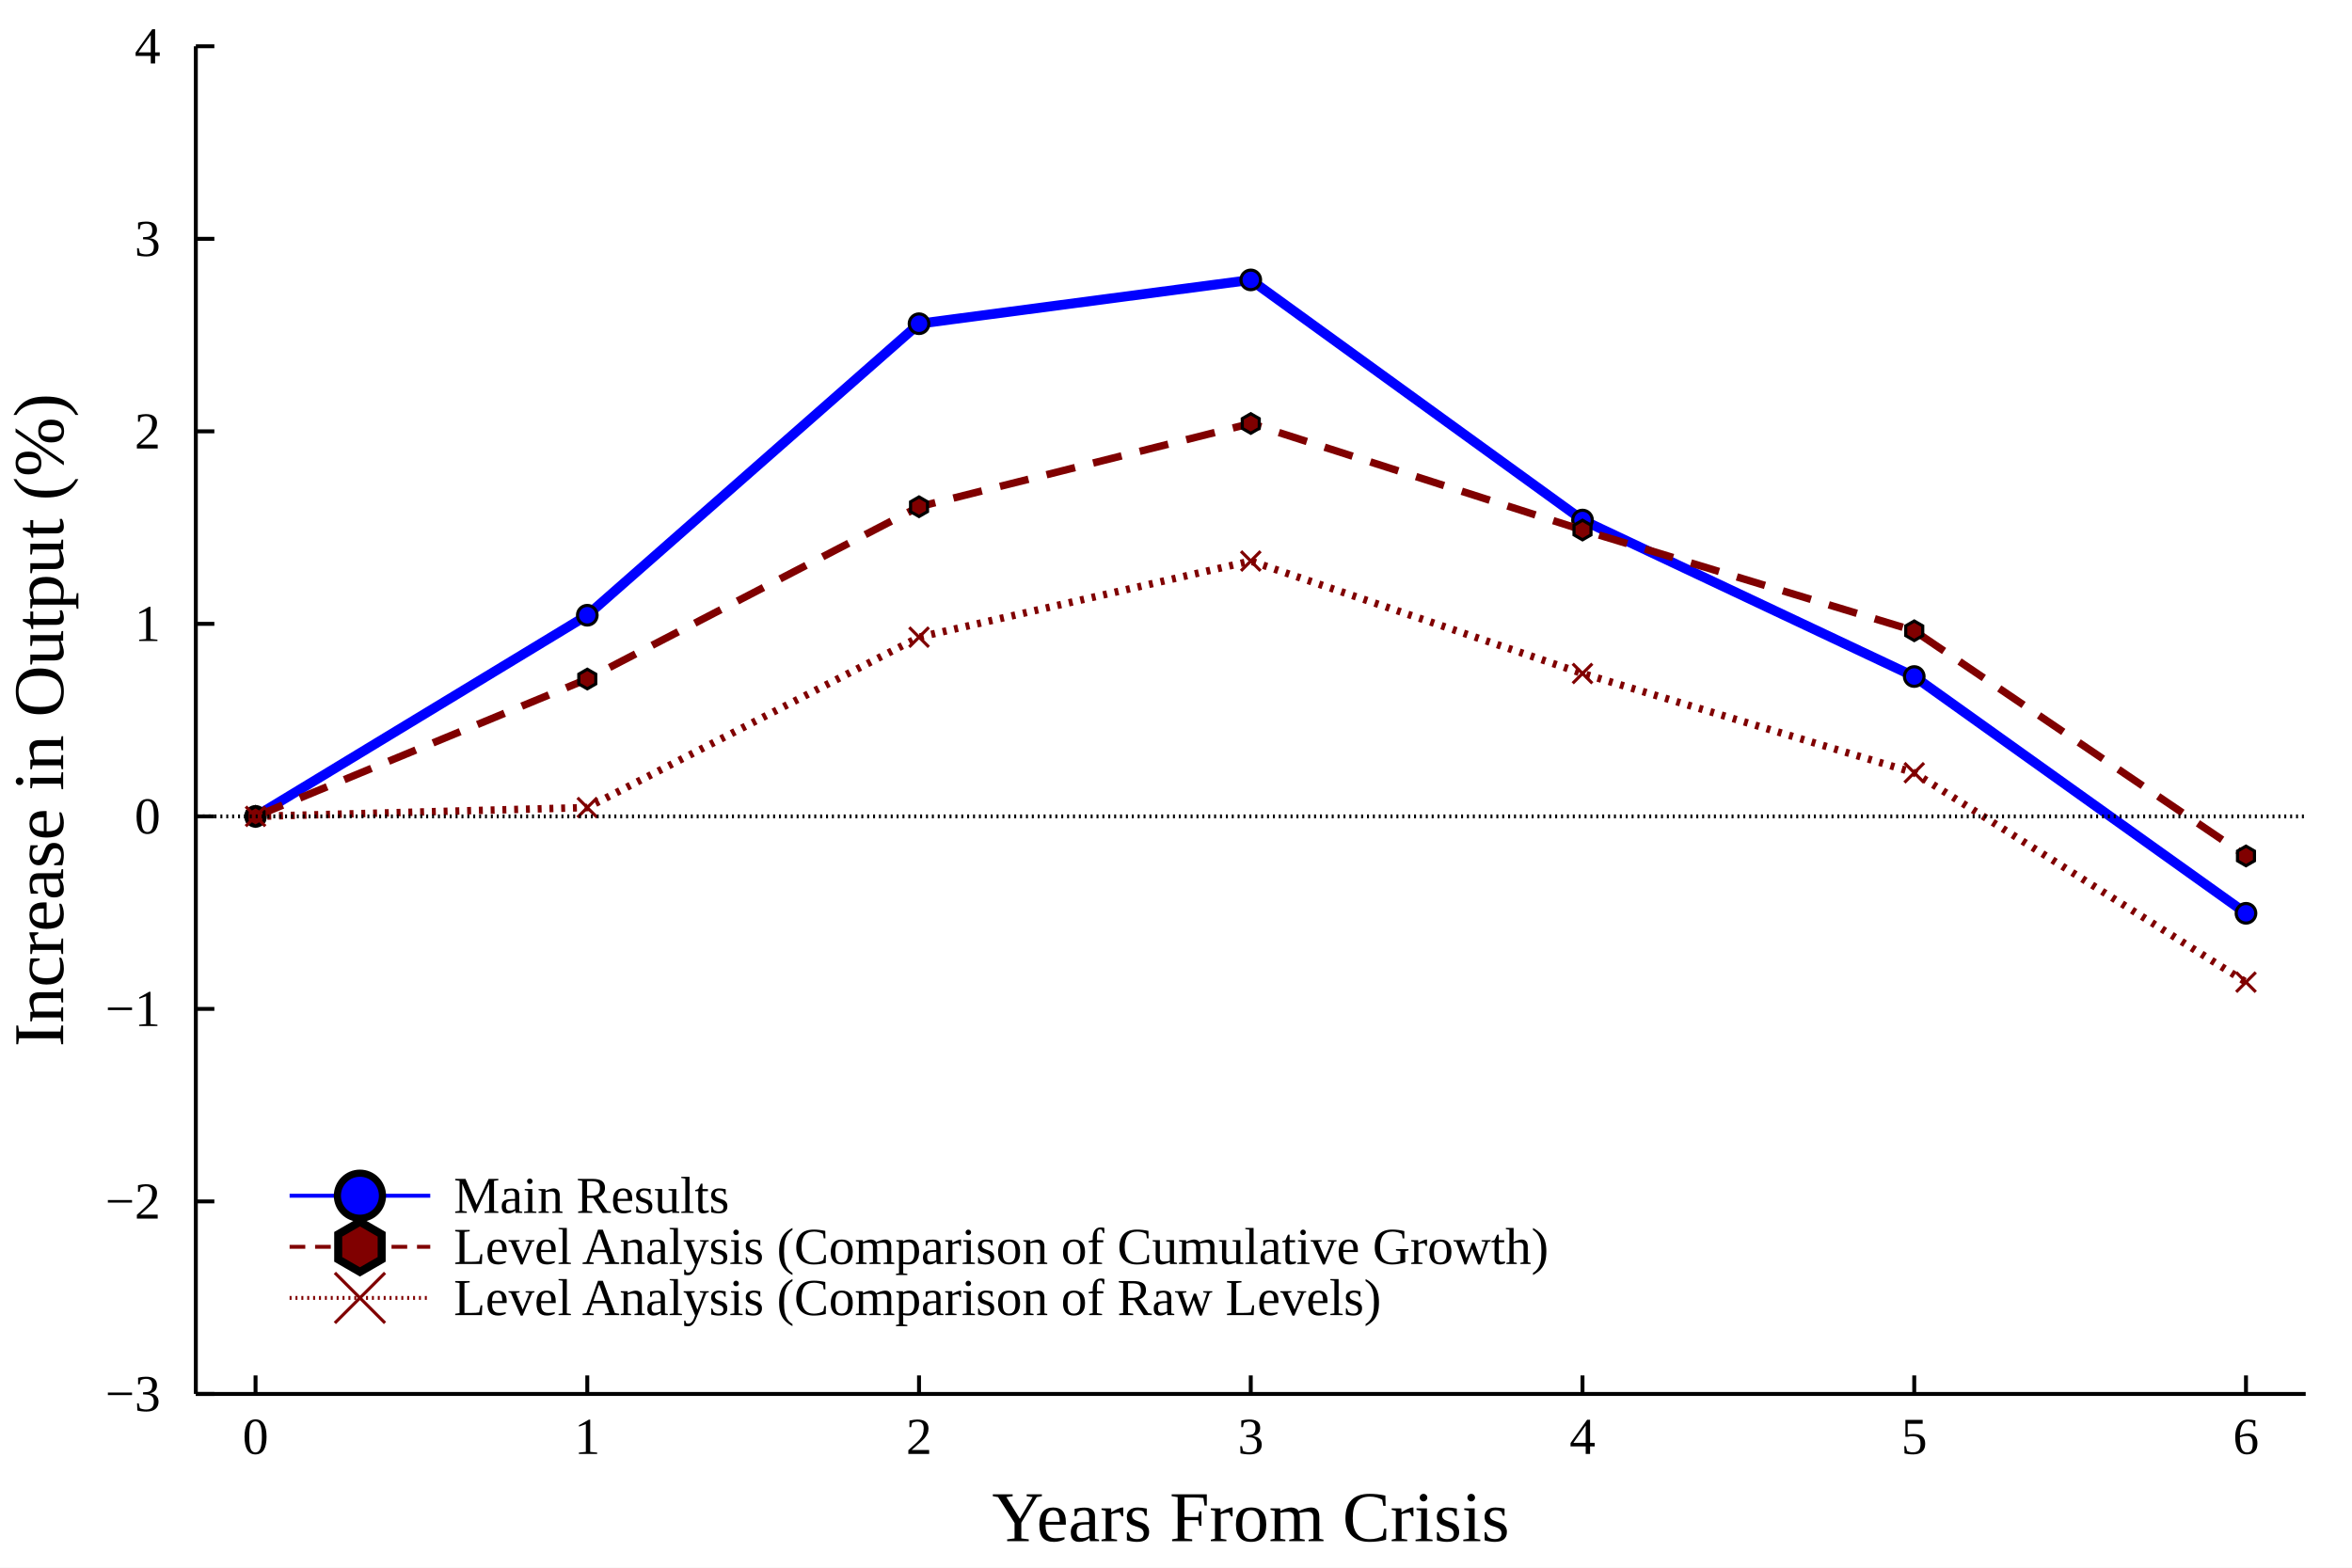
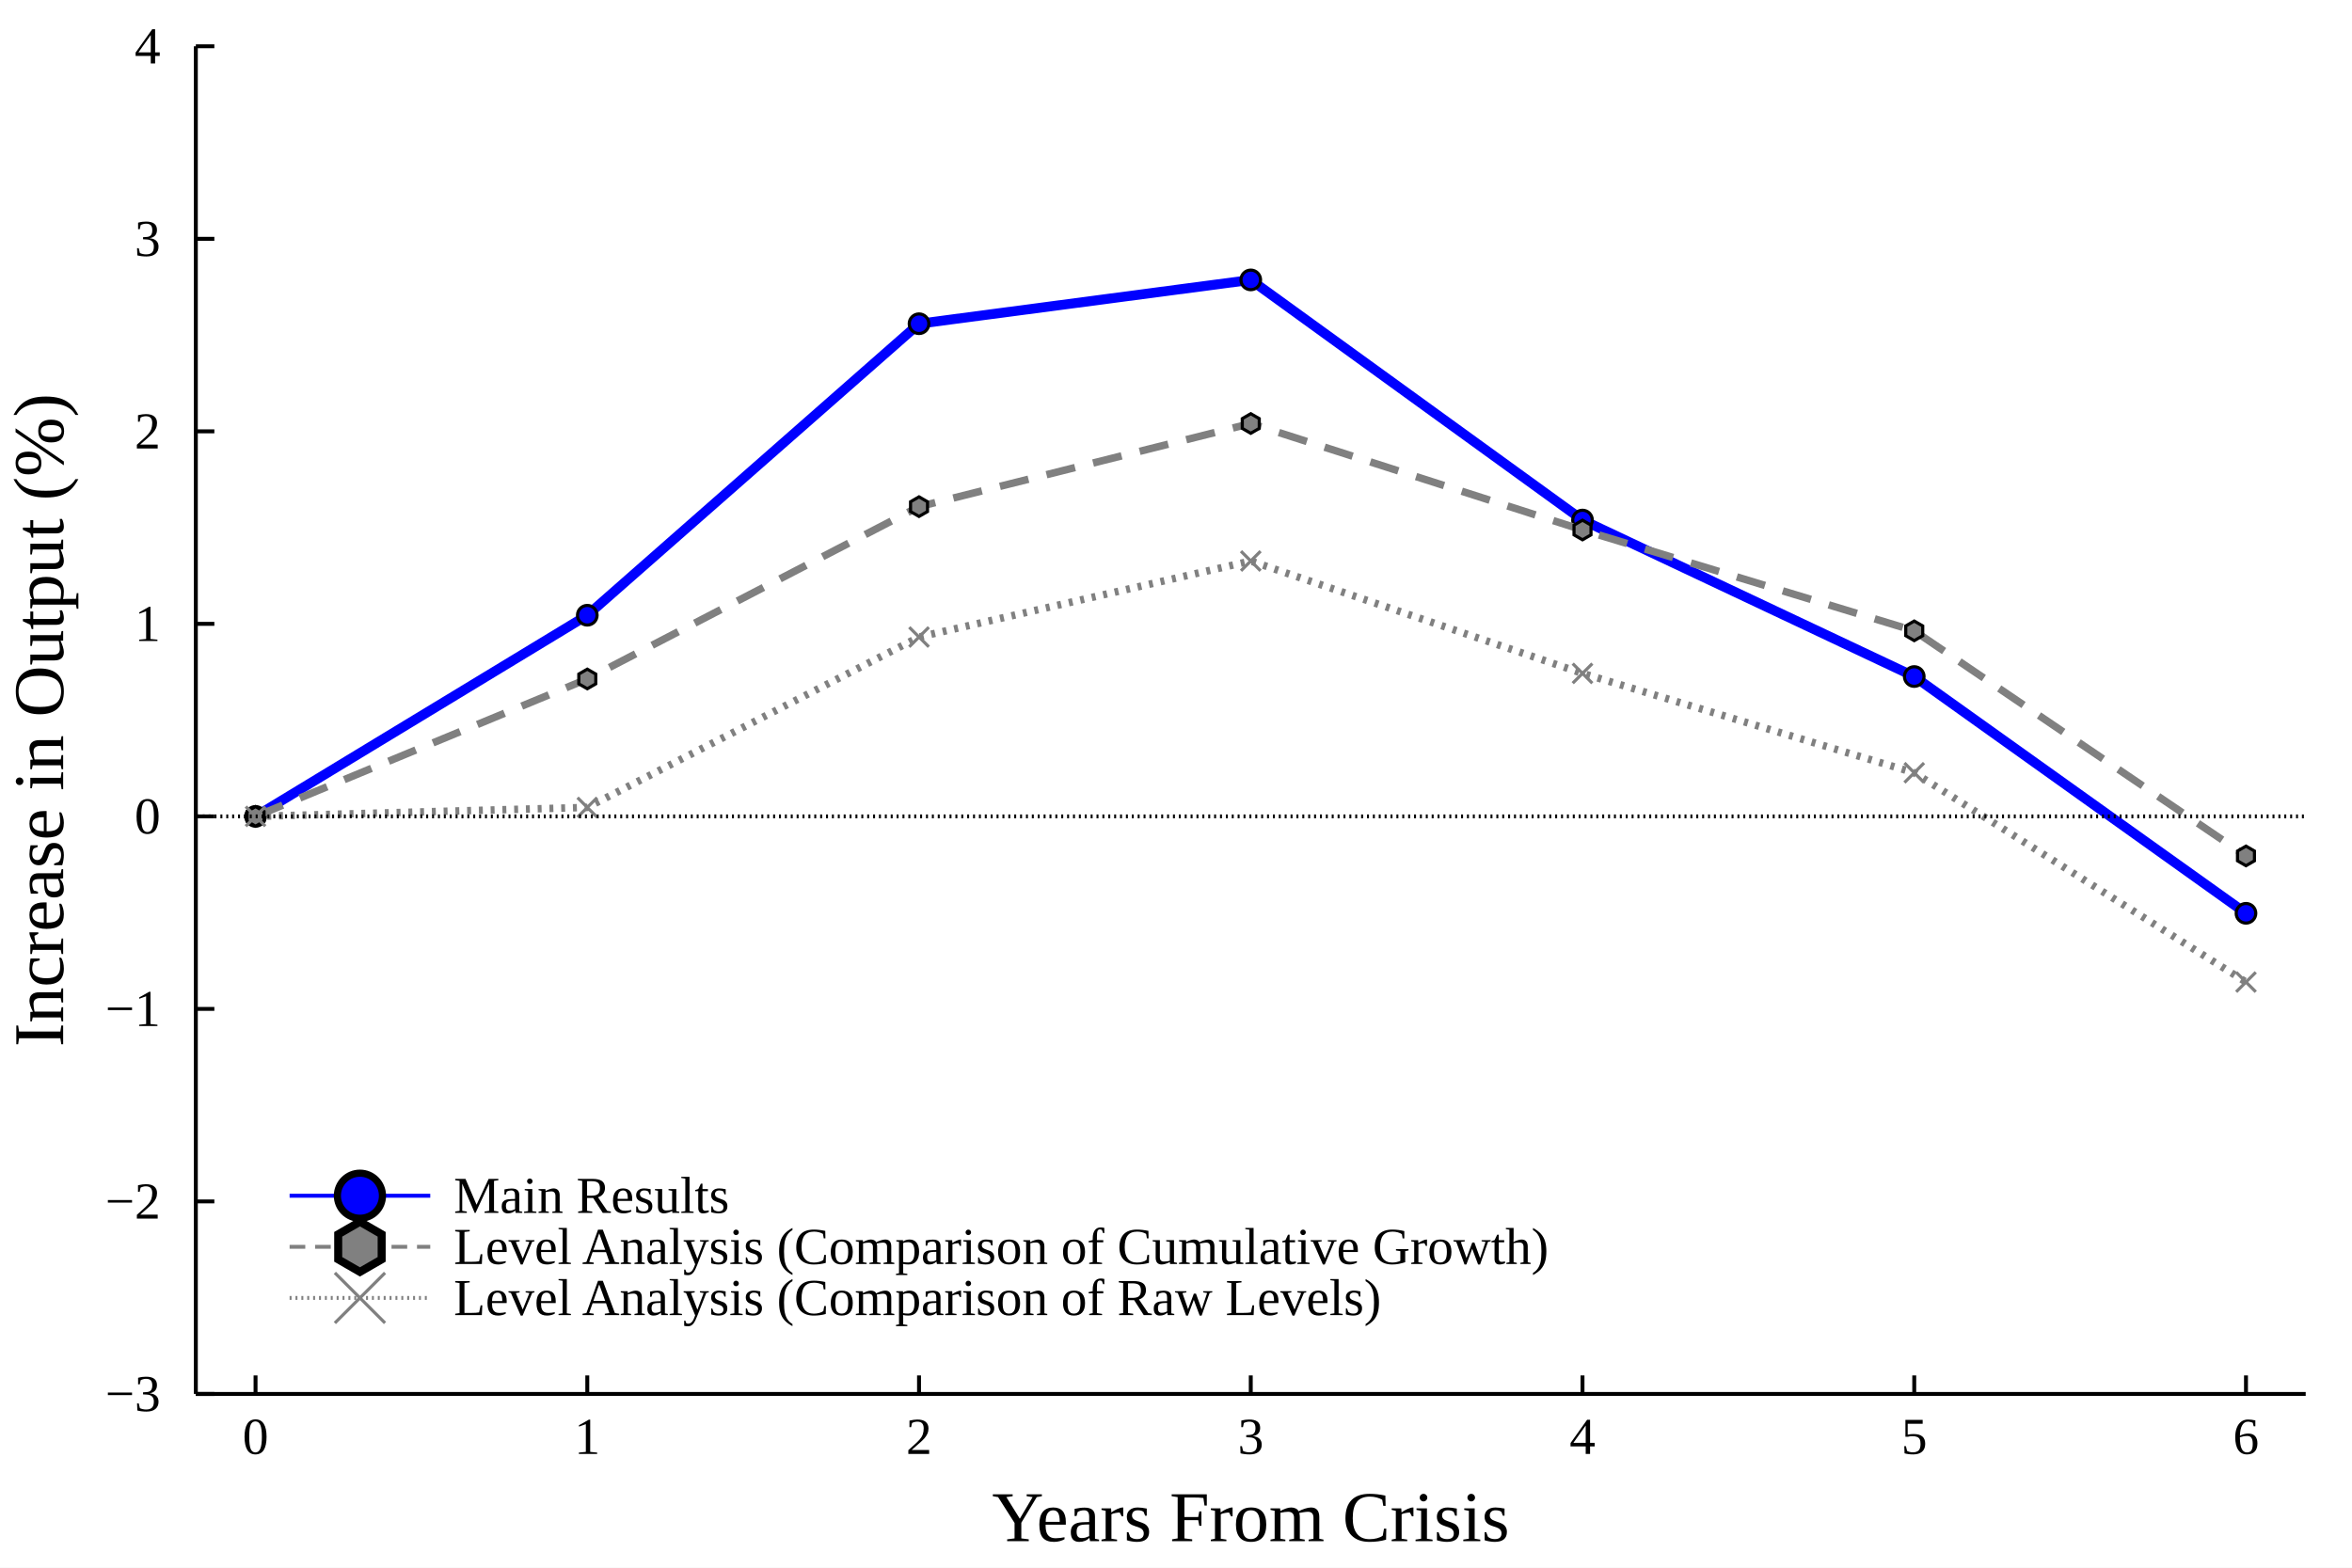
<svg xmlns="http://www.w3.org/2000/svg" width="600" height="400" viewBox="0 0 2400 1600">
  <defs>
-     <clipPath id="clip030">
+     <clipPath id="clip580">
      <rect x="0" y="0" width="2400" height="1600" />
    </clipPath>
  </defs>
-   <path clip-path="url(#clip030)" d=" M0 1600 L2400 1600 L2400 0 L0 0  Z   " fill="#ffffff" fill-rule="evenodd" fill-opacity="1" />
+   <path clip-path="url(#clip580)" d=" M0 1600 L2400 1600 L2400 0 L0 0  Z   " fill="#ffffff" fill-rule="evenodd" fill-opacity="1" />
  <defs>
-     <clipPath id="clip031">
+     <clipPath id="clip581">
      <rect x="480" y="0" width="1681" height="1600" />
    </clipPath>
  </defs>
-   <path clip-path="url(#clip030)" d=" M199.829 1422.68 L2352.76 1422.68 L2352.76 47.244 L199.829 47.244  Z   " fill="#ffffff" fill-rule="evenodd" fill-opacity="1" />
+   <path clip-path="url(#clip580)" d=" M199.829 1422.68 L2352.76 1422.68 L2352.76 47.244 L199.829 47.244  Z   " fill="#ffffff" fill-rule="evenodd" fill-opacity="1" />
  <defs>
-     <clipPath id="clip032">
+     <clipPath id="clip582">
      <rect x="199" y="47" width="2154" height="1376" />
    </clipPath>
  </defs>
-   <polyline clip-path="url(#clip030)" style="stroke:#000000; stroke-linecap:butt; stroke-linejoin:round; stroke-width:4; stroke-opacity:1; fill:none" points="   199.829,1422.68 2352.76,1422.68    " />
-   <polyline clip-path="url(#clip030)" style="stroke:#000000; stroke-linecap:butt; stroke-linejoin:round; stroke-width:4; stroke-opacity:1; fill:none" points="   260.761,1422.68 260.761,1403.79    " />
-   <polyline clip-path="url(#clip030)" style="stroke:#000000; stroke-linecap:butt; stroke-linejoin:round; stroke-width:4; stroke-opacity:1; fill:none" points="   599.272,1422.68 599.272,1403.79    " />
-   <polyline clip-path="url(#clip030)" style="stroke:#000000; stroke-linecap:butt; stroke-linejoin:round; stroke-width:4; stroke-opacity:1; fill:none" points="   937.782,1422.68 937.782,1403.79    " />
-   <polyline clip-path="url(#clip030)" style="stroke:#000000; stroke-linecap:butt; stroke-linejoin:round; stroke-width:4; stroke-opacity:1; fill:none" points="   1276.29,1422.68 1276.29,1403.79    " />
-   <polyline clip-path="url(#clip030)" style="stroke:#000000; stroke-linecap:butt; stroke-linejoin:round; stroke-width:4; stroke-opacity:1; fill:none" points="   1614.8,1422.68 1614.8,1403.79    " />
-   <polyline clip-path="url(#clip030)" style="stroke:#000000; stroke-linecap:butt; stroke-linejoin:round; stroke-width:4; stroke-opacity:1; fill:none" points="   1953.31,1422.68 1953.31,1403.79    " />
-   <polyline clip-path="url(#clip030)" style="stroke:#000000; stroke-linecap:butt; stroke-linejoin:round; stroke-width:4; stroke-opacity:1; fill:none" points="   2291.82,1422.68 2291.82,1403.79    " />
-   <g clip-path="url(#clip030)">
+   <polyline clip-path="url(#clip580)" style="stroke:#000000; stroke-linecap:butt; stroke-linejoin:round; stroke-width:4; stroke-opacity:1; fill:none" points="   199.829,1422.68 2352.76,1422.68    " />
+   <polyline clip-path="url(#clip580)" style="stroke:#000000; stroke-linecap:butt; stroke-linejoin:round; stroke-width:4; stroke-opacity:1; fill:none" points="   260.761,1422.68 260.761,1403.79    " />
+   <polyline clip-path="url(#clip580)" style="stroke:#000000; stroke-linecap:butt; stroke-linejoin:round; stroke-width:4; stroke-opacity:1; fill:none" points="   599.272,1422.68 599.272,1403.79    " />
+   <polyline clip-path="url(#clip580)" style="stroke:#000000; stroke-linecap:butt; stroke-linejoin:round; stroke-width:4; stroke-opacity:1; fill:none" points="   937.782,1422.68 937.782,1403.79    " />
+   <polyline clip-path="url(#clip580)" style="stroke:#000000; stroke-linecap:butt; stroke-linejoin:round; stroke-width:4; stroke-opacity:1; fill:none" points="   1276.29,1422.68 1276.29,1403.79    " />
+   <polyline clip-path="url(#clip580)" style="stroke:#000000; stroke-linecap:butt; stroke-linejoin:round; stroke-width:4; stroke-opacity:1; fill:none" points="   1614.8,1422.68 1614.8,1403.79    " />
+   <polyline clip-path="url(#clip580)" style="stroke:#000000; stroke-linecap:butt; stroke-linejoin:round; stroke-width:4; stroke-opacity:1; fill:none" points="   1953.31,1422.68 1953.31,1403.79    " />
+   <polyline clip-path="url(#clip580)" style="stroke:#000000; stroke-linecap:butt; stroke-linejoin:round; stroke-width:4; stroke-opacity:1; fill:none" points="   2291.82,1422.68 2291.82,1403.79    " />
+   <g clip-path="url(#clip580)">
    <text style="fill:#000000; fill-opacity:1; font-family:Times New Roman,TimesNewRoman,Times,Baskerville,Georgia,serif; font-size:53px; text-anchor:middle;" transform="rotate(0, 260.761, 1483.88)" x="260.761" y="1483.88">0</text>
  </g>
-   <g clip-path="url(#clip030)">
+   <g clip-path="url(#clip580)">
    <text style="fill:#000000; fill-opacity:1; font-family:Times New Roman,TimesNewRoman,Times,Baskerville,Georgia,serif; font-size:53px; text-anchor:middle;" transform="rotate(0, 599.272, 1483.88)" x="599.272" y="1483.88">1</text>
  </g>
-   <g clip-path="url(#clip030)">
+   <g clip-path="url(#clip580)">
    <text style="fill:#000000; fill-opacity:1; font-family:Times New Roman,TimesNewRoman,Times,Baskerville,Georgia,serif; font-size:53px; text-anchor:middle;" transform="rotate(0, 937.782, 1483.88)" x="937.782" y="1483.88">2</text>
  </g>
-   <g clip-path="url(#clip030)">
+   <g clip-path="url(#clip580)">
    <text style="fill:#000000; fill-opacity:1; font-family:Times New Roman,TimesNewRoman,Times,Baskerville,Georgia,serif; font-size:53px; text-anchor:middle;" transform="rotate(0, 1276.29, 1483.88)" x="1276.29" y="1483.88">3</text>
  </g>
-   <g clip-path="url(#clip030)">
+   <g clip-path="url(#clip580)">
    <text style="fill:#000000; fill-opacity:1; font-family:Times New Roman,TimesNewRoman,Times,Baskerville,Georgia,serif; font-size:53px; text-anchor:middle;" transform="rotate(0, 1614.8, 1483.88)" x="1614.8" y="1483.88">4</text>
  </g>
-   <g clip-path="url(#clip030)">
+   <g clip-path="url(#clip580)">
    <text style="fill:#000000; fill-opacity:1; font-family:Times New Roman,TimesNewRoman,Times,Baskerville,Georgia,serif; font-size:53px; text-anchor:middle;" transform="rotate(0, 1953.31, 1483.88)" x="1953.31" y="1483.88">5</text>
  </g>
-   <g clip-path="url(#clip030)">
+   <g clip-path="url(#clip580)">
    <text style="fill:#000000; fill-opacity:1; font-family:Times New Roman,TimesNewRoman,Times,Baskerville,Georgia,serif; font-size:53px; text-anchor:middle;" transform="rotate(0, 2291.82, 1483.88)" x="2291.82" y="1483.88">6</text>
  </g>
-   <g clip-path="url(#clip030)">
+   <g clip-path="url(#clip580)">
    <text style="fill:#000000; fill-opacity:1; font-family:Times New Roman,TimesNewRoman,Times,Baskerville,Georgia,serif; font-size:73px; text-anchor:middle;" transform="rotate(0, 1276.29, 1572.95)" x="1276.29" y="1572.95">Years From Crisis</text>
  </g>
-   <polyline clip-path="url(#clip030)" style="stroke:#000000; stroke-linecap:butt; stroke-linejoin:round; stroke-width:4; stroke-opacity:1; fill:none" points="   199.829,1422.68 199.829,47.244    " />
-   <polyline clip-path="url(#clip030)" style="stroke:#000000; stroke-linecap:butt; stroke-linejoin:round; stroke-width:4; stroke-opacity:1; fill:none" points="   199.829,1422.68 218.727,1422.68    " />
-   <polyline clip-path="url(#clip030)" style="stroke:#000000; stroke-linecap:butt; stroke-linejoin:round; stroke-width:4; stroke-opacity:1; fill:none" points="   199.829,1226.19 218.727,1226.19    " />
-   <polyline clip-path="url(#clip030)" style="stroke:#000000; stroke-linecap:butt; stroke-linejoin:round; stroke-width:4; stroke-opacity:1; fill:none" points="   199.829,1029.7 218.727,1029.7    " />
-   <polyline clip-path="url(#clip030)" style="stroke:#000000; stroke-linecap:butt; stroke-linejoin:round; stroke-width:4; stroke-opacity:1; fill:none" points="   199.829,833.21 218.727,833.21    " />
-   <polyline clip-path="url(#clip030)" style="stroke:#000000; stroke-linecap:butt; stroke-linejoin:round; stroke-width:4; stroke-opacity:1; fill:none" points="   199.829,636.718 218.727,636.718    " />
-   <polyline clip-path="url(#clip030)" style="stroke:#000000; stroke-linecap:butt; stroke-linejoin:round; stroke-width:4; stroke-opacity:1; fill:none" points="   199.829,440.227 218.727,440.227    " />
-   <polyline clip-path="url(#clip030)" style="stroke:#000000; stroke-linecap:butt; stroke-linejoin:round; stroke-width:4; stroke-opacity:1; fill:none" points="   199.829,243.735 218.727,243.735    " />
-   <polyline clip-path="url(#clip030)" style="stroke:#000000; stroke-linecap:butt; stroke-linejoin:round; stroke-width:4; stroke-opacity:1; fill:none" points="   199.829,47.244 218.727,47.244    " />
-   <g clip-path="url(#clip030)">
+   <polyline clip-path="url(#clip580)" style="stroke:#000000; stroke-linecap:butt; stroke-linejoin:round; stroke-width:4; stroke-opacity:1; fill:none" points="   199.829,1422.68 199.829,47.244    " />
+   <polyline clip-path="url(#clip580)" style="stroke:#000000; stroke-linecap:butt; stroke-linejoin:round; stroke-width:4; stroke-opacity:1; fill:none" points="   199.829,1422.68 218.727,1422.68    " />
+   <polyline clip-path="url(#clip580)" style="stroke:#000000; stroke-linecap:butt; stroke-linejoin:round; stroke-width:4; stroke-opacity:1; fill:none" points="   199.829,1226.19 218.727,1226.19    " />
+   <polyline clip-path="url(#clip580)" style="stroke:#000000; stroke-linecap:butt; stroke-linejoin:round; stroke-width:4; stroke-opacity:1; fill:none" points="   199.829,1029.7 218.727,1029.7    " />
+   <polyline clip-path="url(#clip580)" style="stroke:#000000; stroke-linecap:butt; stroke-linejoin:round; stroke-width:4; stroke-opacity:1; fill:none" points="   199.829,833.21 218.727,833.21    " />
+   <polyline clip-path="url(#clip580)" style="stroke:#000000; stroke-linecap:butt; stroke-linejoin:round; stroke-width:4; stroke-opacity:1; fill:none" points="   199.829,636.718 218.727,636.718    " />
+   <polyline clip-path="url(#clip580)" style="stroke:#000000; stroke-linecap:butt; stroke-linejoin:round; stroke-width:4; stroke-opacity:1; fill:none" points="   199.829,440.227 218.727,440.227    " />
+   <polyline clip-path="url(#clip580)" style="stroke:#000000; stroke-linecap:butt; stroke-linejoin:round; stroke-width:4; stroke-opacity:1; fill:none" points="   199.829,243.735 218.727,243.735    " />
+   <polyline clip-path="url(#clip580)" style="stroke:#000000; stroke-linecap:butt; stroke-linejoin:round; stroke-width:4; stroke-opacity:1; fill:none" points="   199.829,47.244 218.727,47.244    " />
+   <g clip-path="url(#clip580)">
    <text style="fill:#000000; fill-opacity:1; font-family:Times New Roman,TimesNewRoman,Times,Baskerville,Georgia,serif; font-size:53px; text-anchor:end;" transform="rotate(0, 163.829, 1440.18)" x="163.829" y="1440.18">−3</text>
  </g>
-   <g clip-path="url(#clip030)">
+   <g clip-path="url(#clip580)">
    <text style="fill:#000000; fill-opacity:1; font-family:Times New Roman,TimesNewRoman,Times,Baskerville,Georgia,serif; font-size:53px; text-anchor:end;" transform="rotate(0, 163.829, 1243.69)" x="163.829" y="1243.69">−2</text>
  </g>
-   <g clip-path="url(#clip030)">
+   <g clip-path="url(#clip580)">
    <text style="fill:#000000; fill-opacity:1; font-family:Times New Roman,TimesNewRoman,Times,Baskerville,Georgia,serif; font-size:53px; text-anchor:end;" transform="rotate(0, 163.829, 1047.2)" x="163.829" y="1047.2">−1</text>
  </g>
-   <g clip-path="url(#clip030)">
+   <g clip-path="url(#clip580)">
    <text style="fill:#000000; fill-opacity:1; font-family:Times New Roman,TimesNewRoman,Times,Baskerville,Georgia,serif; font-size:53px; text-anchor:end;" transform="rotate(0, 163.829, 850.71)" x="163.829" y="850.71">0</text>
  </g>
-   <g clip-path="url(#clip030)">
+   <g clip-path="url(#clip580)">
    <text style="fill:#000000; fill-opacity:1; font-family:Times New Roman,TimesNewRoman,Times,Baskerville,Georgia,serif; font-size:53px; text-anchor:end;" transform="rotate(0, 163.829, 654.218)" x="163.829" y="654.218">1</text>
  </g>
-   <g clip-path="url(#clip030)">
+   <g clip-path="url(#clip580)">
    <text style="fill:#000000; fill-opacity:1; font-family:Times New Roman,TimesNewRoman,Times,Baskerville,Georgia,serif; font-size:53px; text-anchor:end;" transform="rotate(0, 163.829, 457.727)" x="163.829" y="457.727">2</text>
  </g>
-   <g clip-path="url(#clip030)">
+   <g clip-path="url(#clip580)">
    <text style="fill:#000000; fill-opacity:1; font-family:Times New Roman,TimesNewRoman,Times,Baskerville,Georgia,serif; font-size:53px; text-anchor:end;" transform="rotate(0, 163.829, 261.235)" x="163.829" y="261.235">3</text>
  </g>
-   <g clip-path="url(#clip030)">
+   <g clip-path="url(#clip580)">
    <text style="fill:#000000; fill-opacity:1; font-family:Times New Roman,TimesNewRoman,Times,Baskerville,Georgia,serif; font-size:53px; text-anchor:end;" transform="rotate(0, 163.829, 64.7441)" x="163.829" y="64.744">4</text>
  </g>
-   <g clip-path="url(#clip030)">
+   <g clip-path="url(#clip580)">
    <text style="fill:#000000; fill-opacity:1; font-family:Times New Roman,TimesNewRoman,Times,Baskerville,Georgia,serif; font-size:73px; text-anchor:middle;" transform="rotate(-90, 64.4366, 734.964)" x="64.437" y="734.964">Increase in Output (%)</text>
  </g>
-   <polyline clip-path="url(#clip032)" style="stroke:#0000ff; stroke-linecap:butt; stroke-linejoin:round; stroke-width:10; stroke-opacity:1; fill:none" points="   260.761,833.21 599.272,627.907 937.782,330.388 1276.29,285.67 1614.8,530.764 1953.31,690.467 2291.82,932.117    " />
-   <circle clip-path="url(#clip032)" cx="260.761" cy="833.21" r="10" fill="#0000ff" fill-rule="evenodd" fill-opacity="1" stroke="#000000" stroke-opacity="1" stroke-width="3.2" />
-   <circle clip-path="url(#clip032)" cx="599.272" cy="627.907" r="10" fill="#0000ff" fill-rule="evenodd" fill-opacity="1" stroke="#000000" stroke-opacity="1" stroke-width="3.2" />
-   <circle clip-path="url(#clip032)" cx="937.782" cy="330.388" r="10" fill="#0000ff" fill-rule="evenodd" fill-opacity="1" stroke="#000000" stroke-opacity="1" stroke-width="3.2" />
-   <circle clip-path="url(#clip032)" cx="1276.29" cy="285.67" r="10" fill="#0000ff" fill-rule="evenodd" fill-opacity="1" stroke="#000000" stroke-opacity="1" stroke-width="3.2" />
-   <circle clip-path="url(#clip032)" cx="1614.8" cy="530.764" r="10" fill="#0000ff" fill-rule="evenodd" fill-opacity="1" stroke="#000000" stroke-opacity="1" stroke-width="3.2" />
-   <circle clip-path="url(#clip032)" cx="1953.31" cy="690.467" r="10" fill="#0000ff" fill-rule="evenodd" fill-opacity="1" stroke="#000000" stroke-opacity="1" stroke-width="3.2" />
-   <circle clip-path="url(#clip032)" cx="2291.82" cy="932.117" r="10" fill="#0000ff" fill-rule="evenodd" fill-opacity="1" stroke="#000000" stroke-opacity="1" stroke-width="3.2" />
-   <polyline clip-path="url(#clip032)" style="stroke:#800000; stroke-linecap:butt; stroke-linejoin:round; stroke-width:7.6; stroke-opacity:1; fill:none" stroke-dasharray="30, 19" points="   260.761,833.21 599.272,693.019 937.782,517.162 1276.29,432.225 1614.8,540.951 1953.31,643.767 2291.82,873.578    " />
-   <path clip-path="url(#clip032)" d="M260.761 843.21 L252.101 838.21 L252.101 828.21 L260.761 823.21 L269.421 828.21 L269.421 838.21 Z" fill="#800000" fill-rule="evenodd" fill-opacity="1" stroke="#000000" stroke-opacity="1" stroke-width="3.2" />
-   <path clip-path="url(#clip032)" d="M599.272 703.019 L590.612 698.019 L590.612 688.019 L599.272 683.019 L607.932 688.019 L607.932 698.019 Z" fill="#800000" fill-rule="evenodd" fill-opacity="1" stroke="#000000" stroke-opacity="1" stroke-width="3.2" />
-   <path clip-path="url(#clip032)" d="M937.782 527.162 L929.122 522.162 L929.122 512.162 L937.782 507.162 L946.442 512.162 L946.442 522.162 Z" fill="#800000" fill-rule="evenodd" fill-opacity="1" stroke="#000000" stroke-opacity="1" stroke-width="3.2" />
-   <path clip-path="url(#clip032)" d="M1276.29 442.225 L1267.63 437.225 L1267.63 427.225 L1276.29 422.225 L1284.95 427.225 L1284.95 437.225 Z" fill="#800000" fill-rule="evenodd" fill-opacity="1" stroke="#000000" stroke-opacity="1" stroke-width="3.2" />
-   <path clip-path="url(#clip032)" d="M1614.8 550.951 L1606.14 545.951 L1606.14 535.951 L1614.8 530.951 L1623.46 535.951 L1623.46 545.951 Z" fill="#800000" fill-rule="evenodd" fill-opacity="1" stroke="#000000" stroke-opacity="1" stroke-width="3.2" />
-   <path clip-path="url(#clip032)" d="M1953.31 653.767 L1944.65 648.767 L1944.65 638.767 L1953.31 633.767 L1961.97 638.767 L1961.97 648.767 Z" fill="#800000" fill-rule="evenodd" fill-opacity="1" stroke="#000000" stroke-opacity="1" stroke-width="3.2" />
-   <path clip-path="url(#clip032)" d="M2291.82 883.578 L2283.16 878.578 L2283.16 868.578 L2291.82 863.578 L2300.48 868.578 L2300.48 878.578 Z" fill="#800000" fill-rule="evenodd" fill-opacity="1" stroke="#000000" stroke-opacity="1" stroke-width="3.2" />
-   <polyline clip-path="url(#clip032)" style="stroke:#800000; stroke-linecap:butt; stroke-linejoin:round; stroke-width:7.6; stroke-opacity:1; fill:none" stroke-dasharray="4, 8" points="   260.761,833.21 599.272,824.201 937.782,650.305 1276.29,572.614 1614.8,687.379 1953.31,788.691 2291.82,1002.38    " />
-   <line clip-path="url(#clip032)" x1="260.761" y1="833.21" x2="250.761" y2="823.21" style="stroke:#800000; stroke-width:3.2; stroke-opacity:1" />
-   <line clip-path="url(#clip032)" x1="260.761" y1="833.21" x2="250.761" y2="843.21" style="stroke:#800000; stroke-width:3.2; stroke-opacity:1" />
-   <line clip-path="url(#clip032)" x1="260.761" y1="833.21" x2="270.761" y2="843.21" style="stroke:#800000; stroke-width:3.2; stroke-opacity:1" />
-   <line clip-path="url(#clip032)" x1="260.761" y1="833.21" x2="270.761" y2="823.21" style="stroke:#800000; stroke-width:3.2; stroke-opacity:1" />
-   <line clip-path="url(#clip032)" x1="599.272" y1="824.201" x2="589.272" y2="814.201" style="stroke:#800000; stroke-width:3.2; stroke-opacity:1" />
-   <line clip-path="url(#clip032)" x1="599.272" y1="824.201" x2="589.272" y2="834.201" style="stroke:#800000; stroke-width:3.2; stroke-opacity:1" />
-   <line clip-path="url(#clip032)" x1="599.272" y1="824.201" x2="609.272" y2="834.201" style="stroke:#800000; stroke-width:3.2; stroke-opacity:1" />
-   <line clip-path="url(#clip032)" x1="599.272" y1="824.201" x2="609.272" y2="814.201" style="stroke:#800000; stroke-width:3.2; stroke-opacity:1" />
-   <line clip-path="url(#clip032)" x1="937.782" y1="650.305" x2="927.782" y2="640.305" style="stroke:#800000; stroke-width:3.2; stroke-opacity:1" />
-   <line clip-path="url(#clip032)" x1="937.782" y1="650.305" x2="927.782" y2="660.305" style="stroke:#800000; stroke-width:3.2; stroke-opacity:1" />
-   <line clip-path="url(#clip032)" x1="937.782" y1="650.305" x2="947.782" y2="660.305" style="stroke:#800000; stroke-width:3.2; stroke-opacity:1" />
-   <line clip-path="url(#clip032)" x1="937.782" y1="650.305" x2="947.782" y2="640.305" style="stroke:#800000; stroke-width:3.2; stroke-opacity:1" />
-   <line clip-path="url(#clip032)" x1="1276.29" y1="572.614" x2="1266.29" y2="562.614" style="stroke:#800000; stroke-width:3.2; stroke-opacity:1" />
-   <line clip-path="url(#clip032)" x1="1276.29" y1="572.614" x2="1266.29" y2="582.614" style="stroke:#800000; stroke-width:3.2; stroke-opacity:1" />
-   <line clip-path="url(#clip032)" x1="1276.29" y1="572.614" x2="1286.29" y2="582.614" style="stroke:#800000; stroke-width:3.2; stroke-opacity:1" />
-   <line clip-path="url(#clip032)" x1="1276.29" y1="572.614" x2="1286.29" y2="562.614" style="stroke:#800000; stroke-width:3.2; stroke-opacity:1" />
-   <line clip-path="url(#clip032)" x1="1614.8" y1="687.379" x2="1604.8" y2="677.379" style="stroke:#800000; stroke-width:3.2; stroke-opacity:1" />
-   <line clip-path="url(#clip032)" x1="1614.8" y1="687.379" x2="1604.8" y2="697.379" style="stroke:#800000; stroke-width:3.2; stroke-opacity:1" />
-   <line clip-path="url(#clip032)" x1="1614.8" y1="687.379" x2="1624.8" y2="697.379" style="stroke:#800000; stroke-width:3.2; stroke-opacity:1" />
-   <line clip-path="url(#clip032)" x1="1614.8" y1="687.379" x2="1624.8" y2="677.379" style="stroke:#800000; stroke-width:3.2; stroke-opacity:1" />
-   <line clip-path="url(#clip032)" x1="1953.31" y1="788.691" x2="1943.31" y2="778.691" style="stroke:#800000; stroke-width:3.2; stroke-opacity:1" />
-   <line clip-path="url(#clip032)" x1="1953.31" y1="788.691" x2="1943.31" y2="798.691" style="stroke:#800000; stroke-width:3.2; stroke-opacity:1" />
-   <line clip-path="url(#clip032)" x1="1953.31" y1="788.691" x2="1963.31" y2="798.691" style="stroke:#800000; stroke-width:3.2; stroke-opacity:1" />
-   <line clip-path="url(#clip032)" x1="1953.31" y1="788.691" x2="1963.31" y2="778.691" style="stroke:#800000; stroke-width:3.2; stroke-opacity:1" />
-   <line clip-path="url(#clip032)" x1="2291.82" y1="1002.38" x2="2281.82" y2="992.382" style="stroke:#800000; stroke-width:3.2; stroke-opacity:1" />
-   <line clip-path="url(#clip032)" x1="2291.82" y1="1002.38" x2="2281.82" y2="1012.38" style="stroke:#800000; stroke-width:3.2; stroke-opacity:1" />
-   <line clip-path="url(#clip032)" x1="2291.82" y1="1002.38" x2="2301.82" y2="1012.38" style="stroke:#800000; stroke-width:3.2; stroke-opacity:1" />
-   <line clip-path="url(#clip032)" x1="2291.82" y1="1002.38" x2="2301.82" y2="992.382" style="stroke:#800000; stroke-width:3.2; stroke-opacity:1" />
-   <polyline clip-path="url(#clip032)" style="stroke:#000000; stroke-linecap:butt; stroke-linejoin:round; stroke-width:4; stroke-opacity:1; fill:none" stroke-dasharray="2, 4" points="   -1953.1,833.21 4505.68,833.21    " />
-   <path clip-path="url(#clip030)" d=" M271.593 1376.84 L1614.27 1376.84 L1614.27 1168.22 L271.593 1168.22  Z   " fill="#000000" fill-rule="evenodd" fill-opacity="0" />
-   <polyline clip-path="url(#clip030)" style="stroke:#000000; stroke-linecap:butt; stroke-linejoin:round; stroke-width:4; stroke-opacity:0; fill:none" points="   271.593,1376.84 1614.27,1376.84 1614.27,1168.22 271.593,1168.22 271.593,1376.84    " />
-   <polyline clip-path="url(#clip030)" style="stroke:#0000ff; stroke-linecap:butt; stroke-linejoin:round; stroke-width:4; stroke-opacity:1; fill:none" points="   295.515,1220.38 439.043,1220.38    " />
-   <circle clip-path="url(#clip030)" cx="367.279" cy="1220.38" r="23" fill="#0000ff" fill-rule="evenodd" fill-opacity="1" stroke="#000000" stroke-opacity="1" stroke-width="7.314" />
-   <g clip-path="url(#clip030)">
+   <polyline clip-path="url(#clip582)" style="stroke:#0000ff; stroke-linecap:butt; stroke-linejoin:round; stroke-width:10; stroke-opacity:1; fill:none" points="   260.761,833.21 599.272,627.908 937.782,330.391 1276.29,285.671 1614.8,530.765 1953.31,690.473 2291.82,932.124    " />
+   <circle clip-path="url(#clip582)" cx="260.761" cy="833.21" r="10" fill="#0000ff" fill-rule="evenodd" fill-opacity="1" stroke="#000000" stroke-opacity="1" stroke-width="3.2" />
+   <circle clip-path="url(#clip582)" cx="599.272" cy="627.908" r="10" fill="#0000ff" fill-rule="evenodd" fill-opacity="1" stroke="#000000" stroke-opacity="1" stroke-width="3.2" />
+   <circle clip-path="url(#clip582)" cx="937.782" cy="330.391" r="10" fill="#0000ff" fill-rule="evenodd" fill-opacity="1" stroke="#000000" stroke-opacity="1" stroke-width="3.2" />
+   <circle clip-path="url(#clip582)" cx="1276.29" cy="285.671" r="10" fill="#0000ff" fill-rule="evenodd" fill-opacity="1" stroke="#000000" stroke-opacity="1" stroke-width="3.2" />
+   <circle clip-path="url(#clip582)" cx="1614.8" cy="530.765" r="10" fill="#0000ff" fill-rule="evenodd" fill-opacity="1" stroke="#000000" stroke-opacity="1" stroke-width="3.2" />
+   <circle clip-path="url(#clip582)" cx="1953.31" cy="690.473" r="10" fill="#0000ff" fill-rule="evenodd" fill-opacity="1" stroke="#000000" stroke-opacity="1" stroke-width="3.2" />
+   <circle clip-path="url(#clip582)" cx="2291.82" cy="932.124" r="10" fill="#0000ff" fill-rule="evenodd" fill-opacity="1" stroke="#000000" stroke-opacity="1" stroke-width="3.2" />
+   <polyline clip-path="url(#clip582)" style="stroke:#808080; stroke-linecap:butt; stroke-linejoin:round; stroke-width:7.6; stroke-opacity:1; fill:none" stroke-dasharray="30, 19" points="   260.761,833.21 599.272,692.951 937.782,517.085 1276.29,432.235 1614.8,540.911 1953.31,643.84 2291.82,873.564    " />
+   <path clip-path="url(#clip582)" d="M260.761 843.21 L252.101 838.21 L252.101 828.21 L260.761 823.21 L269.421 828.21 L269.421 838.21 Z" fill="#808080" fill-rule="evenodd" fill-opacity="1" stroke="#000000" stroke-opacity="1" stroke-width="3.2" />
+   <path clip-path="url(#clip582)" d="M599.272 702.951 L590.612 697.951 L590.612 687.951 L599.272 682.951 L607.932 687.951 L607.932 697.951 Z" fill="#808080" fill-rule="evenodd" fill-opacity="1" stroke="#000000" stroke-opacity="1" stroke-width="3.2" />
+   <path clip-path="url(#clip582)" d="M937.782 527.085 L929.122 522.085 L929.122 512.085 L937.782 507.085 L946.442 512.085 L946.442 522.085 Z" fill="#808080" fill-rule="evenodd" fill-opacity="1" stroke="#000000" stroke-opacity="1" stroke-width="3.2" />
+   <path clip-path="url(#clip582)" d="M1276.29 442.235 L1267.63 437.235 L1267.63 427.235 L1276.29 422.235 L1284.95 427.235 L1284.95 437.235 Z" fill="#808080" fill-rule="evenodd" fill-opacity="1" stroke="#000000" stroke-opacity="1" stroke-width="3.2" />
+   <path clip-path="url(#clip582)" d="M1614.8 550.911 L1606.14 545.911 L1606.14 535.911 L1614.8 530.911 L1623.46 535.911 L1623.46 545.911 Z" fill="#808080" fill-rule="evenodd" fill-opacity="1" stroke="#000000" stroke-opacity="1" stroke-width="3.2" />
+   <path clip-path="url(#clip582)" d="M1953.31 653.84 L1944.65 648.84 L1944.65 638.84 L1953.31 633.84 L1961.97 638.84 L1961.97 648.84 Z" fill="#808080" fill-rule="evenodd" fill-opacity="1" stroke="#000000" stroke-opacity="1" stroke-width="3.2" />
+   <path clip-path="url(#clip582)" d="M2291.82 883.564 L2283.16 878.564 L2283.16 868.564 L2291.82 863.564 L2300.48 868.564 L2300.48 878.564 Z" fill="#808080" fill-rule="evenodd" fill-opacity="1" stroke="#000000" stroke-opacity="1" stroke-width="3.2" />
+   <polyline clip-path="url(#clip582)" style="stroke:#808080; stroke-linecap:butt; stroke-linejoin:round; stroke-width:7.6; stroke-opacity:1; fill:none" stroke-dasharray="4, 8" points="   260.761,833.21 599.272,824.061 937.782,650.156 1276.29,572.553 1614.8,687.269 1953.31,788.688 2291.82,1002.3    " />
+   <line clip-path="url(#clip582)" x1="260.761" y1="833.21" x2="250.761" y2="823.21" style="stroke:#808080; stroke-width:3.2; stroke-opacity:1" />
+   <line clip-path="url(#clip582)" x1="260.761" y1="833.21" x2="250.761" y2="843.21" style="stroke:#808080; stroke-width:3.2; stroke-opacity:1" />
+   <line clip-path="url(#clip582)" x1="260.761" y1="833.21" x2="270.761" y2="843.21" style="stroke:#808080; stroke-width:3.2; stroke-opacity:1" />
+   <line clip-path="url(#clip582)" x1="260.761" y1="833.21" x2="270.761" y2="823.21" style="stroke:#808080; stroke-width:3.2; stroke-opacity:1" />
+   <line clip-path="url(#clip582)" x1="599.272" y1="824.061" x2="589.272" y2="814.061" style="stroke:#808080; stroke-width:3.2; stroke-opacity:1" />
+   <line clip-path="url(#clip582)" x1="599.272" y1="824.061" x2="589.272" y2="834.061" style="stroke:#808080; stroke-width:3.2; stroke-opacity:1" />
+   <line clip-path="url(#clip582)" x1="599.272" y1="824.061" x2="609.272" y2="834.061" style="stroke:#808080; stroke-width:3.2; stroke-opacity:1" />
+   <line clip-path="url(#clip582)" x1="599.272" y1="824.061" x2="609.272" y2="814.061" style="stroke:#808080; stroke-width:3.2; stroke-opacity:1" />
+   <line clip-path="url(#clip582)" x1="937.782" y1="650.156" x2="927.782" y2="640.156" style="stroke:#808080; stroke-width:3.2; stroke-opacity:1" />
+   <line clip-path="url(#clip582)" x1="937.782" y1="650.156" x2="927.782" y2="660.156" style="stroke:#808080; stroke-width:3.2; stroke-opacity:1" />
+   <line clip-path="url(#clip582)" x1="937.782" y1="650.156" x2="947.782" y2="660.156" style="stroke:#808080; stroke-width:3.2; stroke-opacity:1" />
+   <line clip-path="url(#clip582)" x1="937.782" y1="650.156" x2="947.782" y2="640.156" style="stroke:#808080; stroke-width:3.2; stroke-opacity:1" />
+   <line clip-path="url(#clip582)" x1="1276.29" y1="572.553" x2="1266.29" y2="562.553" style="stroke:#808080; stroke-width:3.2; stroke-opacity:1" />
+   <line clip-path="url(#clip582)" x1="1276.29" y1="572.553" x2="1266.29" y2="582.553" style="stroke:#808080; stroke-width:3.2; stroke-opacity:1" />
+   <line clip-path="url(#clip582)" x1="1276.29" y1="572.553" x2="1286.29" y2="582.553" style="stroke:#808080; stroke-width:3.2; stroke-opacity:1" />
+   <line clip-path="url(#clip582)" x1="1276.29" y1="572.553" x2="1286.29" y2="562.553" style="stroke:#808080; stroke-width:3.2; stroke-opacity:1" />
+   <line clip-path="url(#clip582)" x1="1614.8" y1="687.269" x2="1604.8" y2="677.269" style="stroke:#808080; stroke-width:3.2; stroke-opacity:1" />
+   <line clip-path="url(#clip582)" x1="1614.8" y1="687.269" x2="1604.8" y2="697.269" style="stroke:#808080; stroke-width:3.2; stroke-opacity:1" />
+   <line clip-path="url(#clip582)" x1="1614.8" y1="687.269" x2="1624.8" y2="697.269" style="stroke:#808080; stroke-width:3.2; stroke-opacity:1" />
+   <line clip-path="url(#clip582)" x1="1614.8" y1="687.269" x2="1624.8" y2="677.269" style="stroke:#808080; stroke-width:3.2; stroke-opacity:1" />
+   <line clip-path="url(#clip582)" x1="1953.31" y1="788.688" x2="1943.31" y2="778.688" style="stroke:#808080; stroke-width:3.2; stroke-opacity:1" />
+   <line clip-path="url(#clip582)" x1="1953.31" y1="788.688" x2="1943.31" y2="798.688" style="stroke:#808080; stroke-width:3.2; stroke-opacity:1" />
+   <line clip-path="url(#clip582)" x1="1953.31" y1="788.688" x2="1963.31" y2="798.688" style="stroke:#808080; stroke-width:3.2; stroke-opacity:1" />
+   <line clip-path="url(#clip582)" x1="1953.31" y1="788.688" x2="1963.31" y2="778.688" style="stroke:#808080; stroke-width:3.2; stroke-opacity:1" />
+   <line clip-path="url(#clip582)" x1="2291.82" y1="1002.3" x2="2281.82" y2="992.299" style="stroke:#808080; stroke-width:3.2; stroke-opacity:1" />
+   <line clip-path="url(#clip582)" x1="2291.82" y1="1002.3" x2="2281.82" y2="1012.3" style="stroke:#808080; stroke-width:3.2; stroke-opacity:1" />
+   <line clip-path="url(#clip582)" x1="2291.82" y1="1002.3" x2="2301.82" y2="1012.3" style="stroke:#808080; stroke-width:3.2; stroke-opacity:1" />
+   <line clip-path="url(#clip582)" x1="2291.82" y1="1002.3" x2="2301.82" y2="992.299" style="stroke:#808080; stroke-width:3.2; stroke-opacity:1" />
+   <polyline clip-path="url(#clip582)" style="stroke:#000000; stroke-linecap:butt; stroke-linejoin:round; stroke-width:4; stroke-opacity:1; fill:none" stroke-dasharray="2, 4" points="   -1953.1,833.21 4505.68,833.21    " />
+   <path clip-path="url(#clip580)" d=" M271.593 1376.84 L1614.27 1376.84 L1614.27 1168.22 L271.593 1168.22  Z   " fill="#000000" fill-rule="evenodd" fill-opacity="0" />
+   <polyline clip-path="url(#clip580)" style="stroke:#000000; stroke-linecap:butt; stroke-linejoin:round; stroke-width:4; stroke-opacity:0; fill:none" points="   271.593,1376.84 1614.27,1376.84 1614.27,1168.22 271.593,1168.22 271.593,1376.84    " />
+   <polyline clip-path="url(#clip580)" style="stroke:#0000ff; stroke-linecap:butt; stroke-linejoin:round; stroke-width:4; stroke-opacity:1; fill:none" points="   295.515,1220.38 439.043,1220.38    " />
+   <circle clip-path="url(#clip580)" cx="367.279" cy="1220.38" r="23" fill="#0000ff" fill-rule="evenodd" fill-opacity="1" stroke="#000000" stroke-opacity="1" stroke-width="7.314" />
+   <g clip-path="url(#clip580)">
    <text style="fill:#000000; fill-opacity:1; font-family:Times New Roman,TimesNewRoman,Times,Baskerville,Georgia,serif; font-size:53px; text-anchor:start;" transform="rotate(0, 462.965, 1237.88)" x="462.965" y="1237.88">Main Results</text>
  </g>
-   <polyline clip-path="url(#clip030)" style="stroke:#800000; stroke-linecap:butt; stroke-linejoin:round; stroke-width:4; stroke-opacity:1; fill:none" stroke-dasharray="16, 10" points="   295.515,1272.53 439.043,1272.53    " />
-   <path clip-path="url(#clip030)" d="M367.279 1298.13 L345.109 1285.33 L345.109 1259.73 L367.279 1246.93 L389.449 1259.73 L389.449 1285.33 Z" fill="#800000" fill-rule="evenodd" fill-opacity="1" stroke="#000000" stroke-opacity="1" stroke-width="8.192" />
-   <g clip-path="url(#clip030)">
+   <polyline clip-path="url(#clip580)" style="stroke:#808080; stroke-linecap:butt; stroke-linejoin:round; stroke-width:4; stroke-opacity:1; fill:none" stroke-dasharray="16, 10" points="   295.515,1272.53 439.043,1272.53    " />
+   <path clip-path="url(#clip580)" d="M367.279 1298.13 L345.109 1285.33 L345.109 1259.73 L367.279 1246.93 L389.449 1259.73 L389.449 1285.33 Z" fill="#808080" fill-rule="evenodd" fill-opacity="1" stroke="#000000" stroke-opacity="1" stroke-width="8.192" />
+   <g clip-path="url(#clip580)">
    <text style="fill:#000000; fill-opacity:1; font-family:Times New Roman,TimesNewRoman,Times,Baskerville,Georgia,serif; font-size:53px; text-anchor:start;" transform="rotate(0, 462.965, 1290.03)" x="462.965" y="1290.03">Level Analysis (Comparison of Cumulative Growth)</text>
  </g>
-   <polyline clip-path="url(#clip030)" style="stroke:#800000; stroke-linecap:butt; stroke-linejoin:round; stroke-width:4; stroke-opacity:1; fill:none" stroke-dasharray="2, 4" points="   295.515,1324.68 439.043,1324.68    " />
-   <line clip-path="url(#clip030)" x1="367.279" y1="1324.68" x2="341.679" y2="1299.08" style="stroke:#800000; stroke-width:3.2; stroke-opacity:1" />
-   <line clip-path="url(#clip030)" x1="367.279" y1="1324.68" x2="341.679" y2="1350.28" style="stroke:#800000; stroke-width:3.2; stroke-opacity:1" />
-   <line clip-path="url(#clip030)" x1="367.279" y1="1324.68" x2="392.879" y2="1350.28" style="stroke:#800000; stroke-width:3.2; stroke-opacity:1" />
-   <line clip-path="url(#clip030)" x1="367.279" y1="1324.68" x2="392.879" y2="1299.08" style="stroke:#800000; stroke-width:3.2; stroke-opacity:1" />
-   <g clip-path="url(#clip030)">
+   <polyline clip-path="url(#clip580)" style="stroke:#808080; stroke-linecap:butt; stroke-linejoin:round; stroke-width:4; stroke-opacity:1; fill:none" stroke-dasharray="2, 4" points="   295.515,1324.68 439.043,1324.68    " />
+   <line clip-path="url(#clip580)" x1="367.279" y1="1324.68" x2="341.679" y2="1299.08" style="stroke:#808080; stroke-width:3.2; stroke-opacity:1" />
+   <line clip-path="url(#clip580)" x1="367.279" y1="1324.68" x2="341.679" y2="1350.28" style="stroke:#808080; stroke-width:3.2; stroke-opacity:1" />
+   <line clip-path="url(#clip580)" x1="367.279" y1="1324.68" x2="392.879" y2="1350.28" style="stroke:#808080; stroke-width:3.2; stroke-opacity:1" />
+   <line clip-path="url(#clip580)" x1="367.279" y1="1324.68" x2="392.879" y2="1299.08" style="stroke:#808080; stroke-width:3.2; stroke-opacity:1" />
+   <g clip-path="url(#clip580)">
    <text style="fill:#000000; fill-opacity:1; font-family:Times New Roman,TimesNewRoman,Times,Baskerville,Georgia,serif; font-size:53px; text-anchor:start;" transform="rotate(0, 462.965, 1342.18)" x="462.965" y="1342.18">Level Analysis (Comparison of Raw Levels)</text>
  </g>
</svg>
